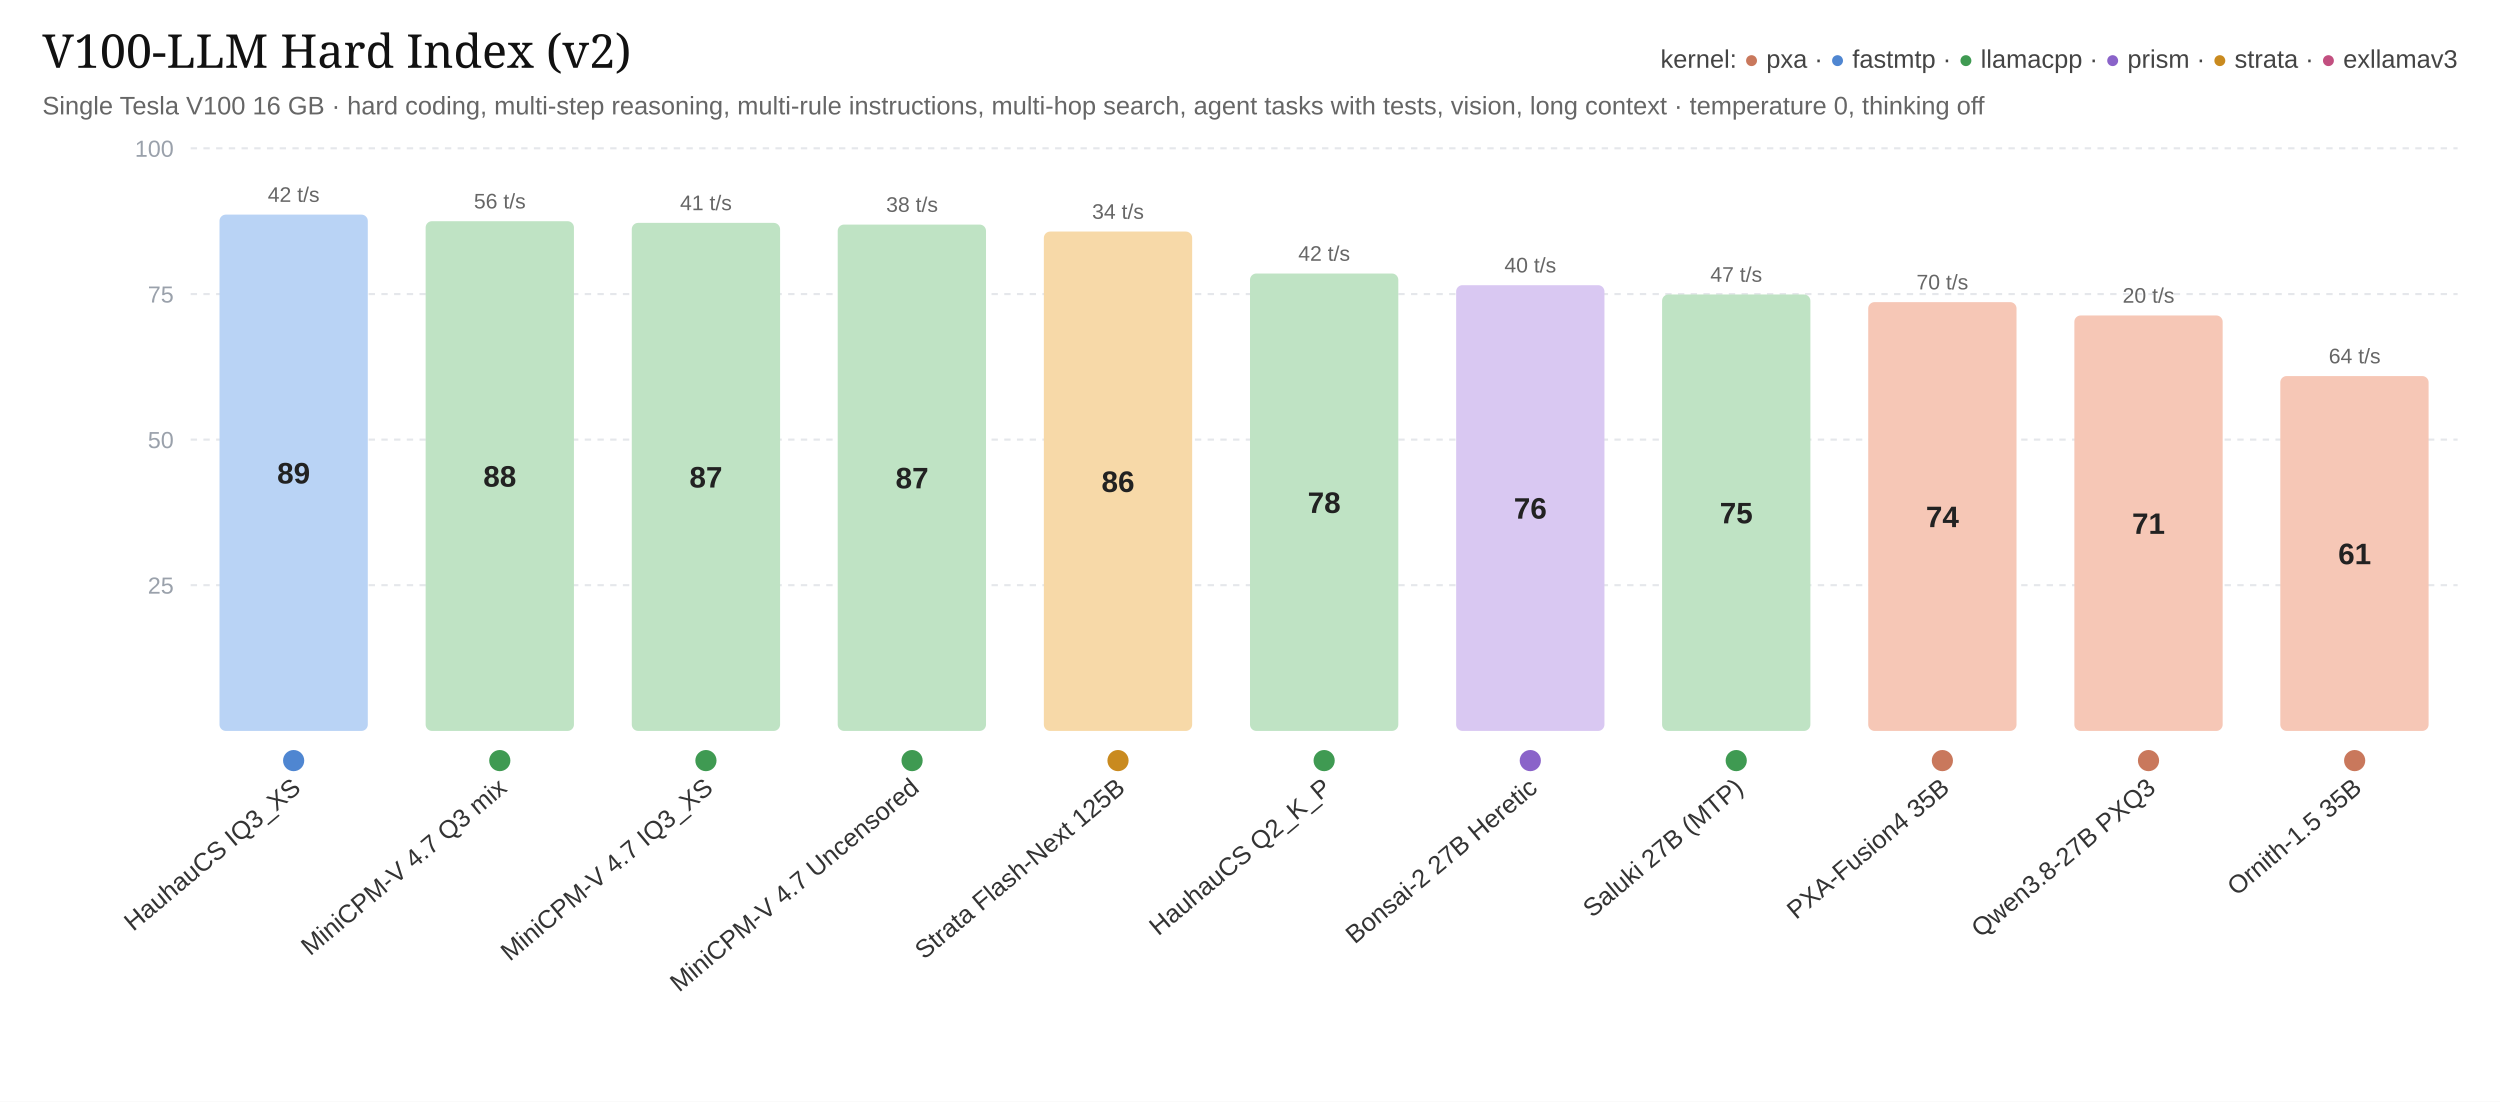
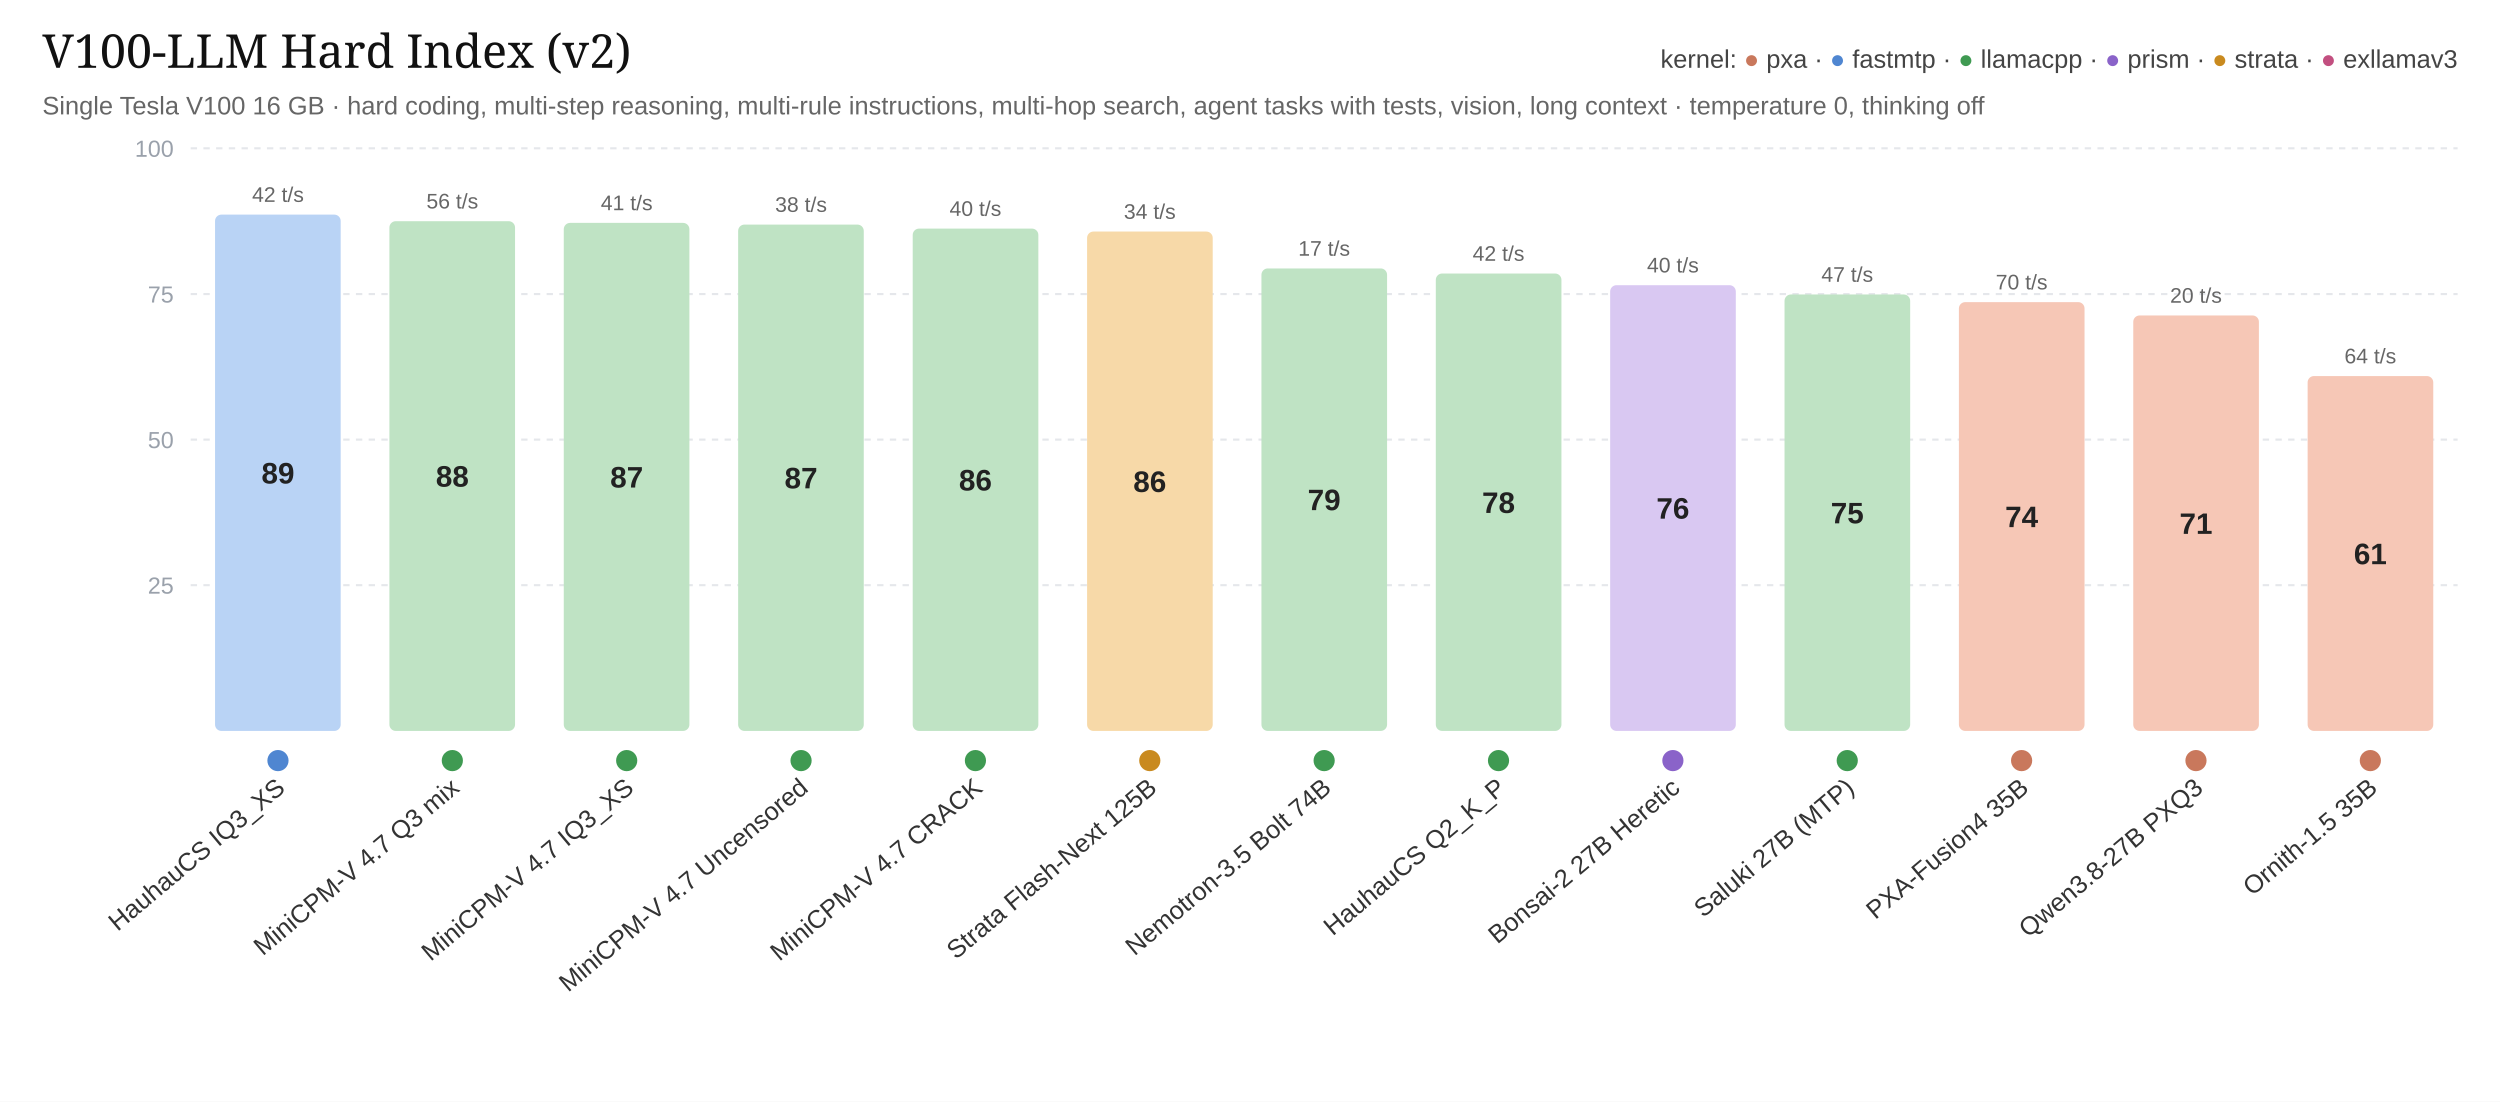
<svg xmlns="http://www.w3.org/2000/svg" viewBox="0 0 1180 520" font-family="Segoe UI, Arial, sans-serif">
  <rect width="1180" height="520" fill="#ffffff" />
  <text x="20" y="32" font-size="22" font-family="Georgia, serif" fill="#111">V100-LLM Hard Index (v2)</text>
  <text x="20" y="54" font-size="12" fill="#666">Single Tesla V100 16 GB · hard coding, multi-step reasoning, multi-rule instructions, multi-hop search, agent tasks with tests, vision, long context · temperature 0, thinking off</text>
  <line x1="90" x2="1160" y1="276.2" y2="276.2" stroke="#e5e7eb" stroke-dasharray="3 3" />
  <text x="82" y="280.2" font-size="11" fill="#9aa1ab" text-anchor="end">25</text>
  <line x1="90" x2="1160" y1="207.5" y2="207.5" stroke="#e5e7eb" stroke-dasharray="3 3" />
  <text x="82" y="211.5" font-size="11" fill="#9aa1ab" text-anchor="end">50</text>
  <line x1="90" x2="1160" y1="138.8" y2="138.8" stroke="#e5e7eb" stroke-dasharray="3 3" />
  <text x="82" y="142.8" font-size="11" fill="#9aa1ab" text-anchor="end">75</text>
  <line x1="90" x2="1160" y1="70.0" y2="70.0" stroke="#e5e7eb" stroke-dasharray="3 3" />
  <text x="82" y="74.0" font-size="11" fill="#9aa1ab" text-anchor="end">100</text>
-   <rect x="103.6" y="101.3" width="70.0" height="243.7" rx="3" fill="#b9d3f5" />
-   <text x="138.6" y="228.2" font-size="14" font-weight="600" fill="#222" text-anchor="middle">89</text>
-   <text x="138.6" y="95.3" font-size="10" fill="#666" text-anchor="middle">42 t/s</text>
-   <circle cx="138.6" cy="359" r="5" fill="#4f86d1" />
-   <text transform="translate(142.6,373) rotate(-40)" font-size="12" fill="#333" text-anchor="end">HauhauCS IQ3_XS</text>
-   <rect x="200.9" y="104.4" width="70.0" height="240.6" rx="3" fill="#bfe3c4" />
-   <text x="235.9" y="229.7" font-size="14" font-weight="600" fill="#222" text-anchor="middle">88</text>
-   <text x="235.9" y="98.4" font-size="10" fill="#666" text-anchor="middle">56 t/s</text>
-   <circle cx="235.9" cy="359" r="5" fill="#3f9a52" />
-   <text transform="translate(239.9,373) rotate(-40)" font-size="12" fill="#333" text-anchor="end">MiniCPM-V 4.7 Q3 mix</text>
-   <rect x="298.2" y="105.2" width="70.0" height="239.8" rx="3" fill="#bfe3c4" />
-   <text x="333.2" y="230.1" font-size="14" font-weight="600" fill="#222" text-anchor="middle">87</text>
-   <text x="333.2" y="99.2" font-size="10" fill="#666" text-anchor="middle">41 t/s</text>
-   <circle cx="333.2" cy="359" r="5" fill="#3f9a52" />
-   <text transform="translate(337.2,373) rotate(-40)" font-size="12" fill="#333" text-anchor="end">MiniCPM-V 4.7 IQ3_XS</text>
-   <rect x="395.4" y="106.0" width="70.0" height="239.0" rx="3" fill="#bfe3c4" />
-   <text x="430.5" y="230.5" font-size="14" font-weight="600" fill="#222" text-anchor="middle">87</text>
-   <text x="430.5" y="100.0" font-size="10" fill="#666" text-anchor="middle">38 t/s</text>
-   <circle cx="430.5" cy="359" r="5" fill="#3f9a52" />
-   <text transform="translate(434.5,373) rotate(-40)" font-size="12" fill="#333" text-anchor="end">MiniCPM-V 4.7 Uncensored</text>
-   <rect x="492.7" y="109.3" width="70.0" height="235.7" rx="3" fill="#f7d9a8" />
-   <text x="527.7" y="232.2" font-size="14" font-weight="600" fill="#222" text-anchor="middle">86</text>
-   <text x="527.7" y="103.3" font-size="10" fill="#666" text-anchor="middle">34 t/s</text>
-   <circle cx="527.7" cy="359" r="5" fill="#c98a1f" />
-   <text transform="translate(531.7,373) rotate(-40)" font-size="12" fill="#333" text-anchor="end">Strata Flash-Next 125B</text>
-   <rect x="590.0" y="129.1" width="70.0" height="215.9" rx="3" fill="#bfe3c4" />
-   <text x="625.0" y="242.1" font-size="14" font-weight="600" fill="#222" text-anchor="middle">78</text>
-   <text x="625.0" y="123.1" font-size="10" fill="#666" text-anchor="middle">42 t/s</text>
+   <rect x="101.5" y="101.3" width="59.3" height="243.7" rx="3" fill="#b9d3f5" />
+   <text x="131.2" y="228.2" font-size="14" font-weight="600" fill="#222" text-anchor="middle">89</text>
+   <text x="131.2" y="95.3" font-size="10" fill="#666" text-anchor="middle">42 t/s</text>
+   <circle cx="131.2" cy="359" r="5" fill="#4f86d1" />
+   <text transform="translate(135.2,373) rotate(-40)" font-size="12" fill="#333" text-anchor="end">HauhauCS IQ3_XS</text>
+   <rect x="183.8" y="104.4" width="59.3" height="240.6" rx="3" fill="#bfe3c4" />
+   <text x="213.5" y="229.7" font-size="14" font-weight="600" fill="#222" text-anchor="middle">88</text>
+   <text x="213.5" y="98.4" font-size="10" fill="#666" text-anchor="middle">56 t/s</text>
+   <circle cx="213.5" cy="359" r="5" fill="#3f9a52" />
+   <text transform="translate(217.5,373) rotate(-40)" font-size="12" fill="#333" text-anchor="end">MiniCPM-V 4.7 Q3 mix</text>
+   <rect x="266.1" y="105.2" width="59.3" height="239.8" rx="3" fill="#bfe3c4" />
+   <text x="295.8" y="230.1" font-size="14" font-weight="600" fill="#222" text-anchor="middle">87</text>
+   <text x="295.8" y="99.2" font-size="10" fill="#666" text-anchor="middle">41 t/s</text>
+   <circle cx="295.8" cy="359" r="5" fill="#3f9a52" />
+   <text transform="translate(299.8,373) rotate(-40)" font-size="12" fill="#333" text-anchor="end">MiniCPM-V 4.7 IQ3_XS</text>
+   <rect x="348.4" y="106.0" width="59.3" height="239.0" rx="3" fill="#bfe3c4" />
+   <text x="378.1" y="230.5" font-size="14" font-weight="600" fill="#222" text-anchor="middle">87</text>
+   <text x="378.1" y="100.0" font-size="10" fill="#666" text-anchor="middle">38 t/s</text>
+   <circle cx="378.1" cy="359" r="5" fill="#3f9a52" />
+   <text transform="translate(382.1,373) rotate(-40)" font-size="12" fill="#333" text-anchor="end">MiniCPM-V 4.7 Uncensored</text>
+   <rect x="430.8" y="107.9" width="59.3" height="237.1" rx="3" fill="#bfe3c4" />
+   <text x="460.4" y="231.5" font-size="14" font-weight="600" fill="#222" text-anchor="middle">86</text>
+   <text x="460.4" y="101.9" font-size="10" fill="#666" text-anchor="middle">40 t/s</text>
+   <circle cx="460.4" cy="359" r="5" fill="#3f9a52" />
+   <text transform="translate(464.4,373) rotate(-40)" font-size="12" fill="#333" text-anchor="end">MiniCPM-V 4.7 CRACK</text>
+   <rect x="513.1" y="109.3" width="59.3" height="235.7" rx="3" fill="#f7d9a8" />
+   <text x="542.7" y="232.2" font-size="14" font-weight="600" fill="#222" text-anchor="middle">86</text>
+   <text x="542.7" y="103.3" font-size="10" fill="#666" text-anchor="middle">34 t/s</text>
+   <circle cx="542.7" cy="359" r="5" fill="#c98a1f" />
+   <text transform="translate(546.7,373) rotate(-40)" font-size="12" fill="#333" text-anchor="end">Strata Flash-Next 125B</text>
+   <rect x="595.4" y="126.7" width="59.3" height="218.3" rx="3" fill="#bfe3c4" />
+   <text x="625.0" y="240.8" font-size="14" font-weight="600" fill="#222" text-anchor="middle">79</text>
+   <text x="625.0" y="120.7" font-size="10" fill="#666" text-anchor="middle">17 t/s</text>
  <circle cx="625.0" cy="359" r="5" fill="#3f9a52" />
-   <text transform="translate(629.0,373) rotate(-40)" font-size="12" fill="#333" text-anchor="end">HauhauCS Q2_K_P</text>
-   <rect x="687.3" y="134.6" width="70.0" height="210.4" rx="3" fill="#d9c8f2" />
-   <text x="722.3" y="244.8" font-size="14" font-weight="600" fill="#222" text-anchor="middle">76</text>
-   <text x="722.3" y="128.6" font-size="10" fill="#666" text-anchor="middle">40 t/s</text>
-   <circle cx="722.3" cy="359" r="5" fill="#8a63c9" />
-   <text transform="translate(726.3,373) rotate(-40)" font-size="12" fill="#333" text-anchor="end">Bonsai-2 27B Heretic</text>
-   <rect x="784.5" y="139.0" width="70.0" height="206.0" rx="3" fill="#bfe3c4" />
-   <text x="819.5" y="247.0" font-size="14" font-weight="600" fill="#222" text-anchor="middle">75</text>
-   <text x="819.5" y="133.0" font-size="10" fill="#666" text-anchor="middle">47 t/s</text>
-   <circle cx="819.5" cy="359" r="5" fill="#3f9a52" />
-   <text transform="translate(823.5,373) rotate(-40)" font-size="12" fill="#333" text-anchor="end">Saluki 27B (MTP)</text>
-   <rect x="881.8" y="142.6" width="70.0" height="202.4" rx="3" fill="#f6c7b6" />
-   <text x="916.8" y="248.8" font-size="14" font-weight="600" fill="#222" text-anchor="middle">74</text>
-   <text x="916.8" y="136.6" font-size="10" fill="#666" text-anchor="middle">70 t/s</text>
-   <circle cx="916.8" cy="359" r="5" fill="#c9785c" />
-   <text transform="translate(920.8,373) rotate(-40)" font-size="12" fill="#333" text-anchor="end">PXA-Fusion4 35B</text>
-   <rect x="979.1" y="148.9" width="70.0" height="196.1" rx="3" fill="#f6c7b6" />
-   <text x="1014.1" y="252.0" font-size="14" font-weight="600" fill="#222" text-anchor="middle">71</text>
-   <text x="1014.1" y="142.9" font-size="10" fill="#666" text-anchor="middle">20 t/s</text>
-   <circle cx="1014.1" cy="359" r="5" fill="#c9785c" />
-   <text transform="translate(1018.1,373) rotate(-40)" font-size="12" fill="#333" text-anchor="end">Qwen3.8-27B PXQ3</text>
-   <rect x="1076.3" y="177.5" width="70.0" height="167.5" rx="3" fill="#f6c7b6" />
-   <text x="1111.4" y="266.3" font-size="14" font-weight="600" fill="#222" text-anchor="middle">61</text>
-   <text x="1111.4" y="171.5" font-size="10" fill="#666" text-anchor="middle">64 t/s</text>
-   <circle cx="1111.4" cy="359" r="5" fill="#c9785c" />
-   <text transform="translate(1115.4,373) rotate(-40)" font-size="12" fill="#333" text-anchor="end">Ornith-1.5 35B</text>
+   <text transform="translate(629.0,373) rotate(-40)" font-size="12" fill="#333" text-anchor="end">Nemotron-3.5 Bolt 74B</text>
+   <rect x="677.7" y="129.1" width="59.3" height="215.9" rx="3" fill="#bfe3c4" />
+   <text x="707.3" y="242.1" font-size="14" font-weight="600" fill="#222" text-anchor="middle">78</text>
+   <text x="707.3" y="123.1" font-size="10" fill="#666" text-anchor="middle">42 t/s</text>
+   <circle cx="707.3" cy="359" r="5" fill="#3f9a52" />
+   <text transform="translate(711.3,373) rotate(-40)" font-size="12" fill="#333" text-anchor="end">HauhauCS Q2_K_P</text>
+   <rect x="760.0" y="134.6" width="59.3" height="210.4" rx="3" fill="#d9c8f2" />
+   <text x="789.6" y="244.8" font-size="14" font-weight="600" fill="#222" text-anchor="middle">76</text>
+   <text x="789.6" y="128.6" font-size="10" fill="#666" text-anchor="middle">40 t/s</text>
+   <circle cx="789.6" cy="359" r="5" fill="#8a63c9" />
+   <text transform="translate(793.6,373) rotate(-40)" font-size="12" fill="#333" text-anchor="end">Bonsai-2 27B Heretic</text>
+   <rect x="842.3" y="139.0" width="59.3" height="206.0" rx="3" fill="#bfe3c4" />
+   <text x="871.9" y="247.0" font-size="14" font-weight="600" fill="#222" text-anchor="middle">75</text>
+   <text x="871.9" y="133.0" font-size="10" fill="#666" text-anchor="middle">47 t/s</text>
+   <circle cx="871.9" cy="359" r="5" fill="#3f9a52" />
+   <text transform="translate(875.9,373) rotate(-40)" font-size="12" fill="#333" text-anchor="end">Saluki 27B (MTP)</text>
+   <rect x="924.6" y="142.6" width="59.3" height="202.4" rx="3" fill="#f6c7b6" />
+   <text x="954.2" y="248.8" font-size="14" font-weight="600" fill="#222" text-anchor="middle">74</text>
+   <text x="954.2" y="136.6" font-size="10" fill="#666" text-anchor="middle">70 t/s</text>
+   <circle cx="954.2" cy="359" r="5" fill="#c9785c" />
+   <text transform="translate(958.2,373) rotate(-40)" font-size="12" fill="#333" text-anchor="end">PXA-Fusion4 35B</text>
+   <rect x="1006.9" y="148.9" width="59.3" height="196.1" rx="3" fill="#f6c7b6" />
+   <text x="1036.5" y="252.0" font-size="14" font-weight="600" fill="#222" text-anchor="middle">71</text>
+   <text x="1036.5" y="142.9" font-size="10" fill="#666" text-anchor="middle">20 t/s</text>
+   <circle cx="1036.5" cy="359" r="5" fill="#c9785c" />
+   <text transform="translate(1040.5,373) rotate(-40)" font-size="12" fill="#333" text-anchor="end">Qwen3.8-27B PXQ3</text>
+   <rect x="1089.2" y="177.5" width="59.3" height="167.5" rx="3" fill="#f6c7b6" />
+   <text x="1118.8" y="266.3" font-size="14" font-weight="600" fill="#222" text-anchor="middle">61</text>
+   <text x="1118.8" y="171.5" font-size="10" fill="#666" text-anchor="middle">64 t/s</text>
+   <circle cx="1118.8" cy="359" r="5" fill="#c9785c" />
+   <text transform="translate(1122.8,373) rotate(-40)" font-size="12" fill="#333" text-anchor="end">Ornith-1.5 35B</text>
  <circle cx="1065" cy="42" r="0" />
  <circle cx="1065" cy="42" r="0" />
  <circle cx="1065" cy="42" r="0" />
  <circle cx="1065" cy="42" r="0" />
  <circle cx="1065" cy="42" r="0" />
  <circle cx="1065" cy="42" r="0" />
  <text x="1160" y="32" font-size="12" fill="#444" text-anchor="end">kernel: <tspan fill="#c9785c">●</tspan> pxa · <tspan fill="#4f86d1">●</tspan> fastmtp · <tspan fill="#3f9a52">●</tspan> llamacpp · <tspan fill="#8a63c9">●</tspan> prism · <tspan fill="#c98a1f">●</tspan> strata · <tspan fill="#c24f80">●</tspan> exllamav3</text>
</svg>
